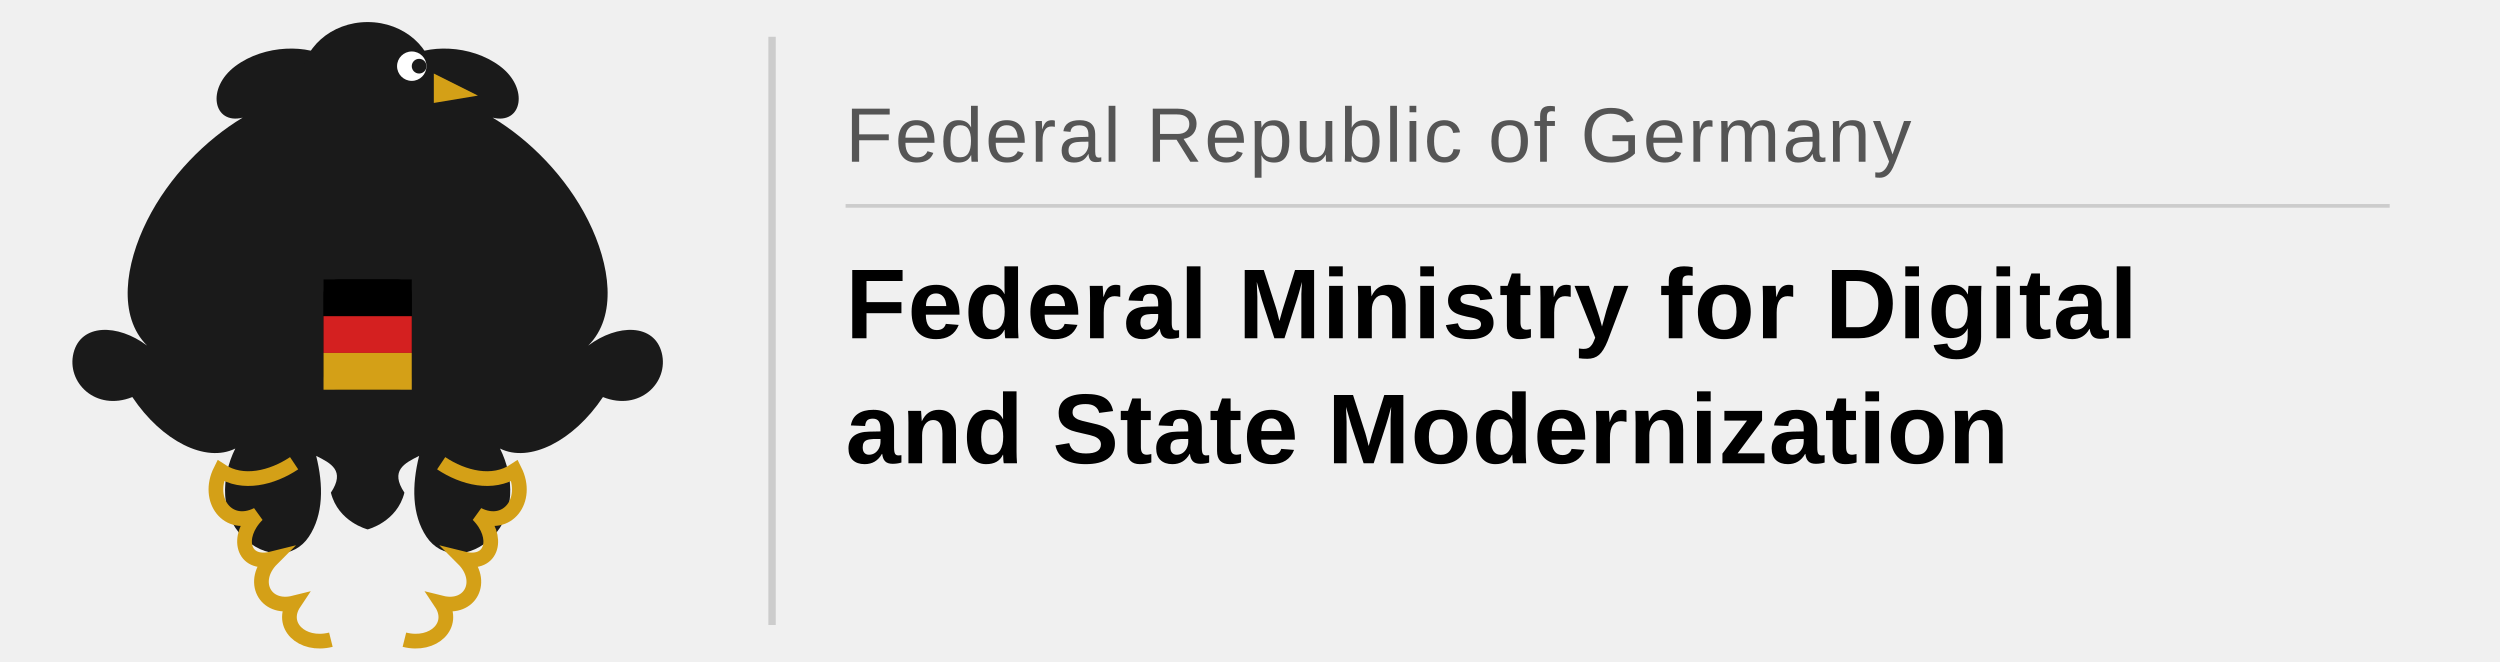
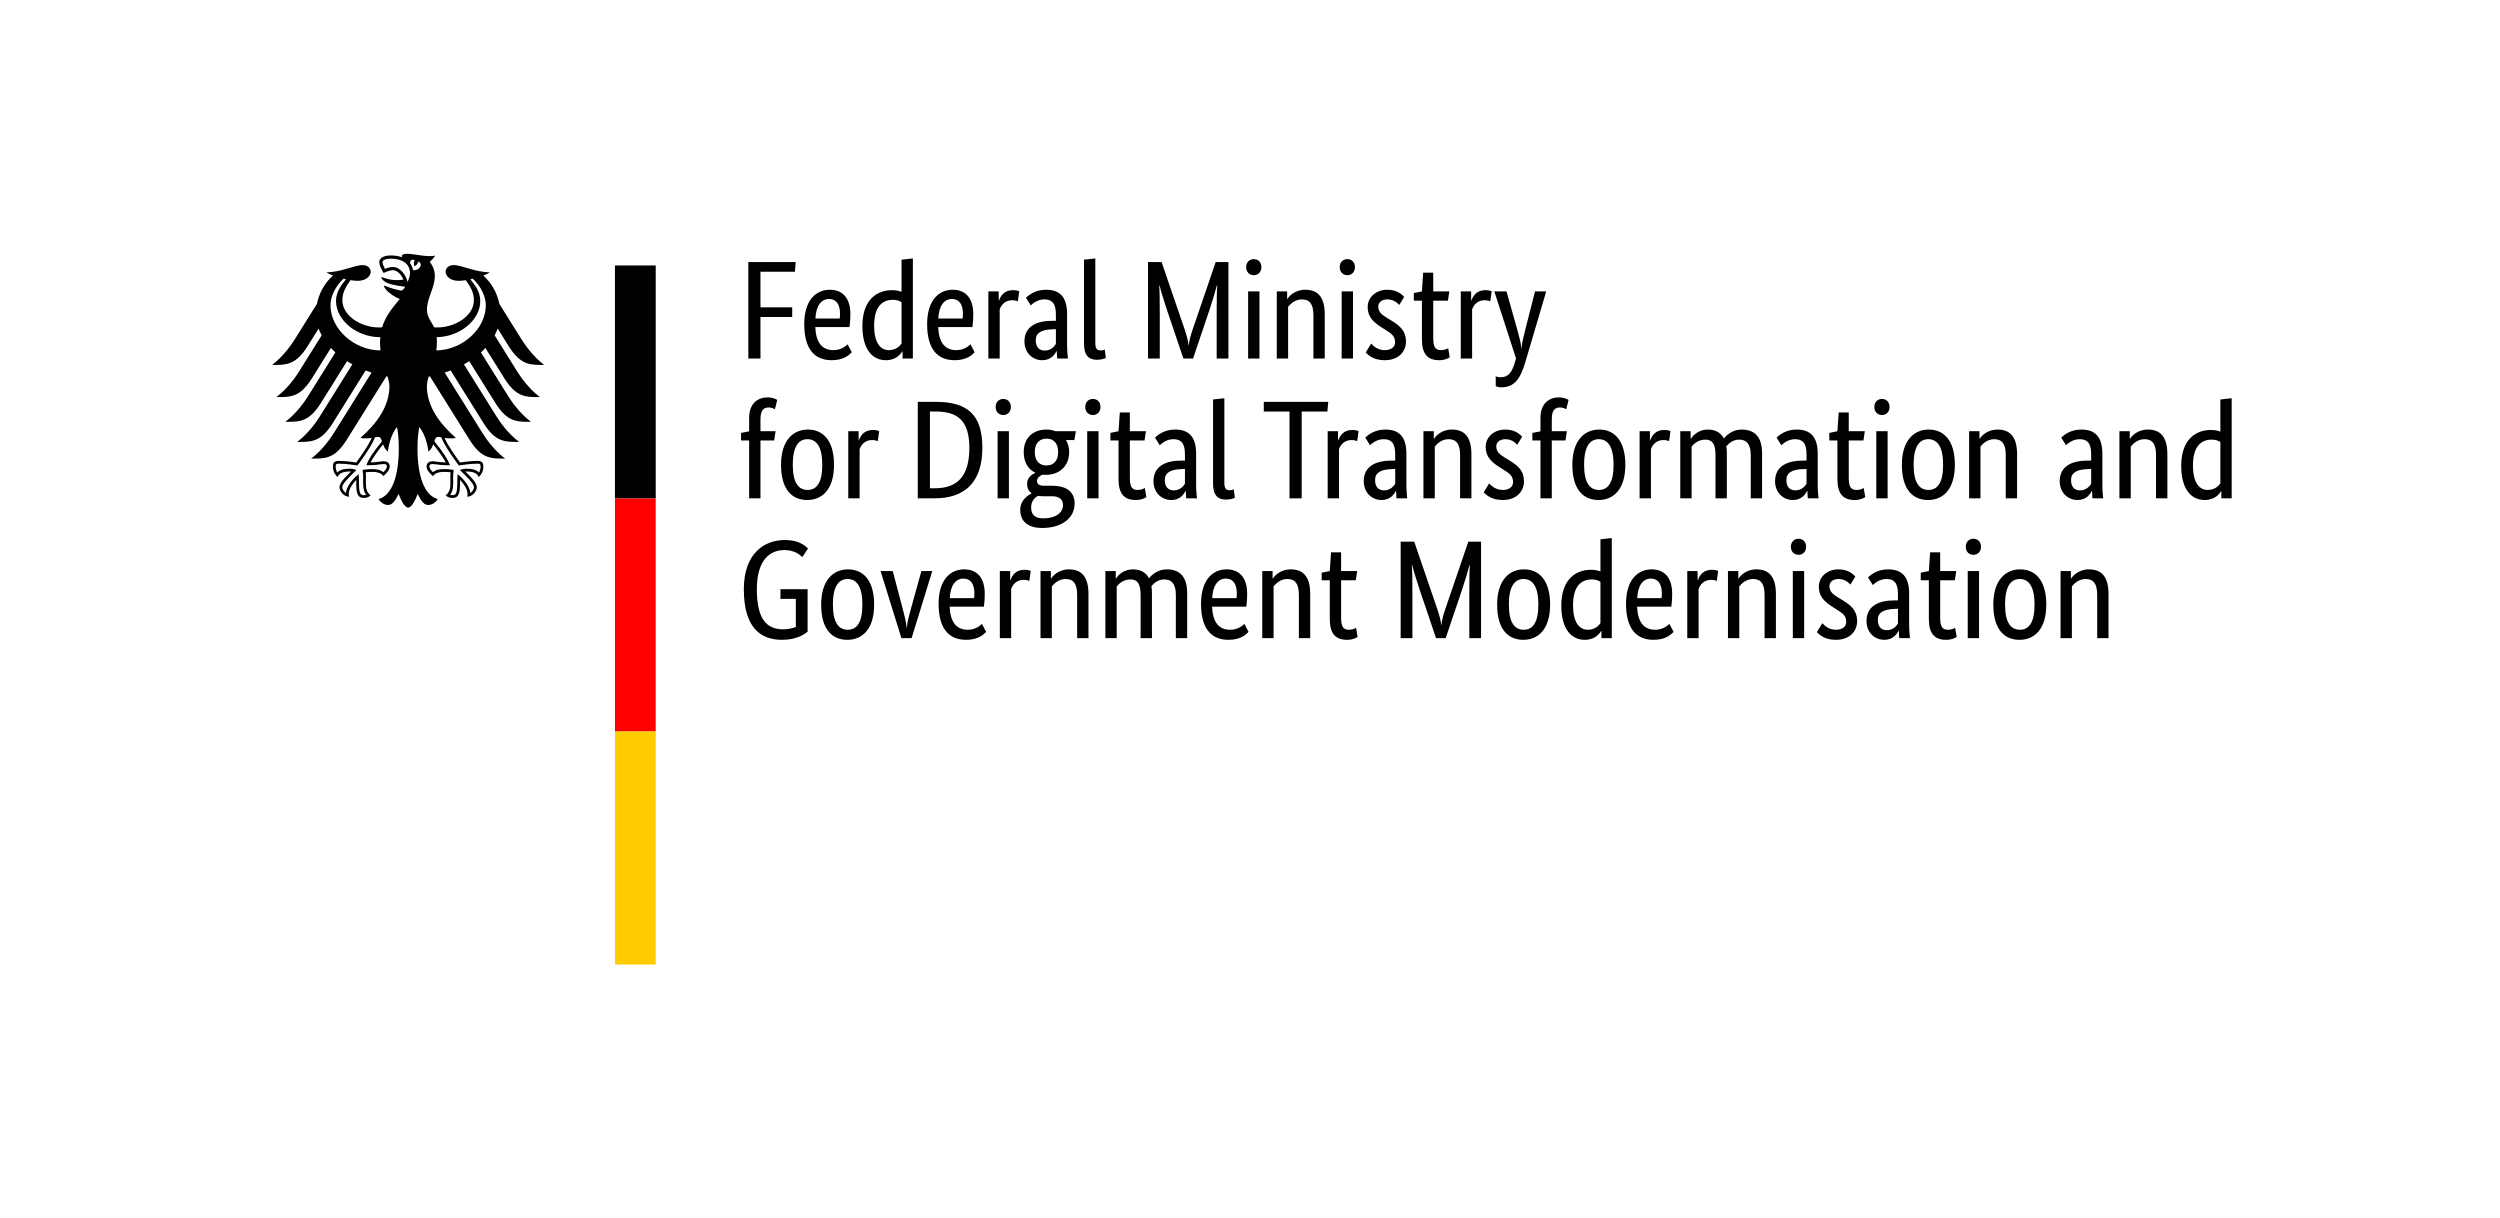
- <svg xmlns="http://www.w3.org/2000/svg" viewBox="0 0 340 90" width="340" height="90">
-   <g transform="translate(0,0)">
-     <path d="       M45,8       C42,6 36,6 32,9 C28,12 29,17 33,16       C28,19 23,24 20,30 C17,36 16,43 20,47       C16,44 11,44 10,48 C9,52 13,56 18,54       C22,60 28,63 32,61 C30,65 30,70 33,73       C36,76 40,76 42,73 C44,70 44,66 43,62       C45,63 47,64 45,67 C46,71 50,72 50,72       C50,72 54,71 55,67 C53,64 55,63 57,62       C56,66 56,70 58,73 C60,76 64,76 67,73       C70,70 70,65 68,61 C72,63 78,60 82,54       C87,56 91,52 90,48 C89,44 84,44 80,47       C84,43 83,36 80,30 C77,24 72,19 67,16       C71,17 72,12 68,9 C64,6 58,6 55,8       C52,6 48,6 45,8 Z     " fill="#1a1a1a" stroke="none" />
-     <ellipse cx="50" cy="11" rx="9" ry="8" fill="#1a1a1a" />
-     <path d="M59,10 L65,13 L59,14 Z" fill="#D4A017" />
-     <circle cx="56" cy="9" r="2" fill="white" />
-     <circle cx="57" cy="9" r="1" fill="#1a1a1a" />
-     <rect x="44" y="38" width="12" height="15" rx="2" fill="black" />
-     <rect x="44" y="38" width="12" height="5" fill="black" />
-     <rect x="44" y="43" width="12" height="5" fill="#D42020" />
-     <rect x="44" y="48" width="12" height="5" fill="#D4A017" />
-     <path d="M40,63 C37,65 33,66 30,64 C28,68 31,72 35,70 C32,73 33,77 37,76 C34,79 36,83 40,82 C38,85 41,88 45,87" stroke="#D4A017" stroke-width="2" fill="none" />
-     <path d="M60,63 C63,65 67,66 70,64 C72,68 69,72 65,70 C68,73 67,77 63,76 C66,79 64,83 60,82 C62,85 59,88 55,87" stroke="#D4A017" stroke-width="2" fill="none" />
-   </g>
-   <line x1="105" y1="5" x2="105" y2="85" stroke="#cccccc" stroke-width="1" />
-   <g transform="translate(115, 0)">
-     <text x="0" y="22" font-family="Arial, Helvetica, sans-serif" font-size="10.5" font-weight="normal" fill="#555555" letter-spacing="0.3">Federal Republic of Germany</text>
-     <line x1="0" y1="28" x2="210" y2="28" stroke="#cccccc" stroke-width="0.5" />
-     <text x="0" y="46" font-family="Arial, Helvetica, sans-serif" font-size="13.5" font-weight="bold" fill="#000000" letter-spacing="0.2">Federal Ministry for Digital</text>
-     <text x="0" y="63" font-family="Arial, Helvetica, sans-serif" font-size="13.5" font-weight="bold" fill="#000000" letter-spacing="0.1">and State Modernization</text>
+ <svg xmlns="http://www.w3.org/2000/svg" version="1.1" x="0" y="0" viewBox="0, 0, 214.579, 104.528" width="214.579pt" height="104.528pt">
+   <path d="M0,0h214.579v104.528h-214.579z" fill="white" />
+   <g transform="translate(23.354, 21.785)">
+     <g transform="translate(0, 0)">
+       <path d="M14.1,8.295c0.027,-0.224 0.043,-0.455 0.043,-0.691c0,-0.129 0.001,-0.279 -0.015,-0.449c1.993,-0.028 3.741,-1.464 3.741,-3.115c0,-0.84 -0.548,-1.474 -0.857,-1.853c0.069,-0.015 0.139,-0.031 0.21,-0.048c0.292,0.254 1.12,1.156 1.12,2.295c0,1.981 -1.98,3.82 -4.242,3.861m-2.008,-6.899c-0.037,-0.221 -0.121,-0.421 -0.249,-0.593c0.007,-0.202 0.09,-0.395 0.415,-0.236c-0.176,0.18 -0.04,0.499 -0.04,0.499c0,0 0.36,-0.167 0.285,-0.405c0.534,0.128 0.15,0.845 -0.411,0.735m-0.463,1.017c-0.071,-0.296 -0.223,-0.6 -0.416,-0.829c-0.176,-0.208 -0.467,-0.455 -0.859,-0.455c-0.179,0 -0.479,0.084 -0.67,0.165c-0.071,-0.13 -0.21,-0.443 -0.21,-0.584c0,-0.145 0.245,-0.292 0.714,-0.292c1.032,0 1.648,0.466 1.648,1.248c0,0.275 -0.109,0.525 -0.207,0.747m2.65,13.3c0.12,0 0.178,0.019 0.248,0.045c0.297,0.808 1.442,2.333 1.49,2.398l0.01,0.014l0.017,-0.004c0.281,-0.045 0.998,-0.153 1.598,-0.153l0.014,0c0.065,0 0.139,0 0.186,0.046c0.039,0.039 0.058,0.107 0.058,0.204c0,0.149 -0.063,0.404 -0.139,0.513c-0.21,-0.229 -0.551,-0.332 -1.097,-0.332c-0.164,0 -0.358,0.049 -0.463,0.077l-0.043,0.009l-0.049,0.013l0.315,0.315c0.486,0.486 0.906,0.905 0.906,1.184c0,0.168 -0.164,0.387 -0.314,0.484c-0.033,-0.511 -0.549,-1.195 -1.052,-1.578l-0.043,-0.032l-0.008,0.18c-0.007,0.122 -0.018,0.305 -0.018,0.501c0,0.973 -0.099,1.121 -0.436,1.121c-0.052,0 -0.131,-0.015 -0.18,-0.033c0.19,-0.235 0.265,-0.545 0.265,-1.089l-0.003,-0.251l-0.003,-0.202c0,-0.223 0.023,-0.388 0.041,-0.521l0.01,-0.075l-0.053,-0.007c-0.158,-0.022 -0.451,-0.062 -0.675,-0.062c-0.481,0 -0.807,0.044 -1.043,0.266c-0.156,-0.126 -0.316,-0.343 -0.316,-0.48c0,-0.203 0.126,-0.219 0.292,-0.219c0.084,0 0.162,0.012 0.27,0.025c0.207,0.031 0.518,0.077 1.159,0.077l0.04,0l-0.013,-0.039c-0.162,-0.465 -0.608,-1.141 -1.323,-2.01c0.064,-0.233 0.127,-0.385 0.352,-0.385m-6.174,2.395l-0.013,0.039l0.04,0c0.64,0 0.952,-0.046 1.159,-0.077c0.108,-0.013 0.186,-0.025 0.27,-0.025c0.165,0 0.292,0.016 0.292,0.219c0,0.137 -0.16,0.354 -0.315,0.48c-0.237,-0.222 -0.563,-0.266 -1.043,-0.266c-0.225,0 -0.519,0.04 -0.676,0.062l-0.025,0.003l-0.028,0.004l0.009,0.075c0.019,0.133 0.042,0.298 0.042,0.521l-0.003,0.202l-0.003,0.251c0,0.544 0.075,0.854 0.266,1.089c-0.05,0.018 -0.129,0.033 -0.181,0.033c-0.338,0 -0.436,-0.148 -0.436,-1.121c0,-0.196 -0.01,-0.379 -0.017,-0.501l-0.01,-0.181l-0.042,0.033c-0.502,0.383 -1.02,1.067 -1.051,1.578c-0.151,-0.097 -0.315,-0.316 -0.315,-0.484c0,-0.279 0.42,-0.698 0.906,-1.184l0.279,-0.279l0.036,-0.036l-0.092,-0.022c-0.105,-0.028 -0.299,-0.077 -0.464,-0.077c-0.545,0 -0.885,0.103 -1.096,0.332c-0.076,-0.109 -0.139,-0.364 -0.139,-0.513c0,-0.097 0.019,-0.165 0.058,-0.204c0.047,-0.046 0.121,-0.046 0.186,-0.046l0.014,0c0.6,0 1.318,0.108 1.598,0.153l0.017,0.004l0.01,-0.014c0.049,-0.065 1.193,-1.59 1.491,-2.398c0.068,-0.026 0.127,-0.045 0.247,-0.045c0.225,0 0.288,0.152 0.353,0.385c-0.716,0.869 -1.162,1.545 -1.324,2.01m-3.092,-13.674c0,-1.139 0.829,-2.041 1.121,-2.295c0.07,0.017 0.14,0.033 0.21,0.048c-0.31,0.379 -0.858,1.013 -0.858,1.853c0,1.668 1.782,3.116 3.8,3.116c-0.013,0.143 -0.02,0.293 -0.02,0.448c0,0.246 0.014,0.475 0.038,0.691c-2.282,-0.014 -4.291,-1.866 -4.291,-3.861m15.306,3.513c1.024,1.619 1.825,1.592 3.035,1.592c-1.001,-0.767 -1.663,-1.75 -1.979,-2.252l-1.87,-2.992c-0.182,-0.924 -0.66,-1.788 -1.376,-2.431c0.241,-0.091 0.441,-0.187 0.561,-0.278c-1.221,0 -2.431,-0.62 -3.097,-0.62c-0.428,0 -0.703,0.256 -0.703,0.594c0.027,0.377 0.415,0.76 1.132,0.76c0.162,0 0.37,-0.021 0.598,-0.059c0.388,0.541 0.701,1.03 0.701,1.728c0,1.31 -1.566,2.331 -3.147,2.331c-0.09,0 -0.175,-0.004 -0.264,-0.01c-0.143,-0.325 -0.62,-0.87 -0.62,-1.49c0,-1.041 0.679,-1.891 0.679,-2.922c0,-0.641 -0.312,-1.038 -0.432,-1.203c0.194,-0.18 0.406,-0.401 0.456,-0.553c-0.113,0.049 -0.247,0.055 -0.442,0.055c-0.758,0 -1.376,-0.197 -1.978,-0.197c-0.344,0 -0.436,0.106 -0.436,0.207c0,0.037 0.005,0.075 0.015,0.093c-0.128,-0.05 -0.248,-0.083 -0.391,-0.109c-0.178,-0.034 -0.369,-0.051 -0.573,-0.051c-0.732,0 -0.992,0.307 -0.992,0.57c0,0.222 0.175,0.628 0.374,0.938c0.285,-0.144 0.628,-0.241 0.784,-0.241c0.389,0 0.734,0.37 0.917,0.808c-0.261,0.032 -0.311,0.043 -0.575,0.043c-0.713,0 -1.198,-0.255 -1.298,-0.255c-0.009,0 -0.028,0.005 -0.028,0.021c0,0.1 0.202,0.364 0.6,0.509c0.525,0.192 1.311,0.272 1.442,0.294c0,0.023 -0.133,0.271 -0.282,0.319c-0.031,0.01 -0.056,0.011 -0.093,0.003c-0.548,-0.108 -0.701,-0.154 -1.396,-0.418c-0.021,-0.008 -0.034,0.005 -0.034,0.027c0,0.275 0.712,0.882 1.35,1.115c-0.533,0.68 -1.198,1.376 -1.512,2.437c-0.089,0.006 -0.175,0.01 -0.264,0.01c-1.581,0 -3.147,-1.021 -3.147,-2.331c0,-0.698 0.313,-1.187 0.701,-1.728c0.228,0.038 0.435,0.059 0.598,0.059c0.717,0 1.105,-0.383 1.133,-0.76c0,-0.338 -0.275,-0.594 -0.704,-0.594c-0.666,0 -1.875,0.62 -3.098,0.62c0.121,0.091 0.321,0.187 0.561,0.278c-0.715,0.643 -1.193,1.507 -1.375,2.431l-1.87,2.992c-0.315,0.502 -0.979,1.485 -1.98,2.252c1.21,0 2.012,0.027 3.036,-1.592l0.959,-1.534c0.071,0.199 0.158,0.393 0.261,0.583l-1.907,3.051c-0.317,0.506 -0.975,1.48 -1.98,2.252c1.21,0 2.012,0.028 3.036,-1.59l1.641,-2.628c0.123,0.131 0.252,0.259 0.388,0.381l-2.316,3.708c-0.318,0.507 -0.972,1.479 -1.979,2.25c1.21,0 2.012,0.029 3.035,-1.59l2.258,-3.615c0.149,0.094 0.301,0.185 0.459,0.271l-2.757,4.411c-0.318,0.507 -0.972,1.476 -1.979,2.25c1.21,0 2.012,0.028 3.036,-1.59l2.838,-4.543c0.168,0.064 0.338,0.126 0.511,0.181l-3.207,5.133c-0.313,0.5 -0.982,1.487 -1.978,2.25c1.209,0 2.012,0.028 3.035,-1.59l3.418,-5.47c0.035,0.006 0.069,0.011 0.103,0.018c0.093,0.296 0.158,0.572 0.158,0.847c0,1.719 -1.128,3.237 -2.482,4.409c0.087,0.038 0.238,0.051 0.377,0.051c0.28,0 0.46,-0.015 0.587,-0.037c-0.314,0.713 -0.988,1.634 -1.328,2.11c-0.443,-0.08 -1.088,-0.142 -1.51,-0.142c-0.442,0 -0.492,0.258 -0.492,0.489c0,0.401 0.188,0.72 0.406,0.898c0.082,-0.205 0.247,-0.479 1.063,-0.479c0.016,0 0.044,0.002 0.082,0.005c-0.238,0.265 -0.985,0.869 -0.985,1.355c0,0.322 0.353,0.805 0.818,0.805c-0.027,-0.104 -0.024,-0.199 -0.024,-0.271c0,-0.394 0.349,-0.855 0.644,-1.177c-0.009,0.096 -0.004,0.086 -0.004,0.198c0,0.931 0.084,1.359 0.675,1.359c0.29,0 0.49,-0.159 0.559,-0.207c-0.384,-0.353 -0.404,-0.631 -0.404,-1.153c0.001,-0.136 0.002,-0.269 0.004,-0.452c0.001,-0.12 -0.001,-0.278 -0.02,-0.392c0.211,-0.029 0.297,-0.029 0.46,-0.029c0,0 0.839,-0.067 1.042,0.37c0.228,-0.209 0.559,-0.504 0.559,-0.829c0,-0.215 -0.102,-0.458 -0.535,-0.458c-0.164,0 -0.679,0.1 -1.11,0.1c0.116,-0.257 0.631,-1.011 1.078,-1.558c0.068,0.212 0.173,0.441 0.407,0.629c0.033,-0.352 0.239,-1.465 0.789,-2.116c0.064,0.44 0.15,0.891 0.15,1.842c0,2.314 -0.556,4.023 -1.737,4.349c0.154,0.267 0.479,0.508 0.816,0.508c0.432,0 0.667,-0.489 0.907,-0.95c0.125,0.34 0.47,1.174 0.816,1.174c0.346,0 0.692,-0.834 0.817,-1.174c0.239,0.461 0.475,0.95 0.907,0.95c0.337,0 0.662,-0.241 0.816,-0.508c-1.181,-0.326 -1.738,-2.035 -1.738,-4.349c0,-0.951 0.086,-1.402 0.15,-1.842c0.551,0.651 0.758,1.764 0.789,2.116c0.235,-0.188 0.341,-0.417 0.408,-0.629c0.446,0.547 0.962,1.301 1.078,1.558c-0.431,0 -0.947,-0.1 -1.11,-0.1c-0.432,0 -0.534,0.243 -0.534,0.458c0,0.325 0.331,0.62 0.559,0.829c0.201,-0.437 1.042,-0.37 1.042,-0.37c0.162,0 0.248,0 0.46,0.029c-0.02,0.114 -0.021,0.272 -0.02,0.392c0.002,0.183 0.002,0.316 0.003,0.452c0,0.522 -0.02,0.8 -0.404,1.153c0.069,0.048 0.269,0.207 0.559,0.207c0.591,0 0.676,-0.428 0.676,-1.359c0,-0.112 0.003,-0.102 -0.005,-0.198c0.295,0.322 0.644,0.783 0.644,1.177c0,0.072 0.004,0.167 -0.025,0.271c0.466,0 0.82,-0.483 0.82,-0.805c0,-0.486 -0.747,-1.09 -0.987,-1.355c0.039,-0.003 0.067,-0.005 0.082,-0.005c0.817,0 0.982,0.274 1.064,0.479c0.218,-0.178 0.406,-0.497 0.406,-0.898c0,-0.231 -0.05,-0.489 -0.492,-0.489c-0.422,0 -1.066,0.062 -1.51,0.142c-0.341,-0.476 -1.013,-1.397 -1.328,-2.11c0.127,0.022 0.308,0.037 0.587,0.037c0.14,0 0.29,-0.013 0.377,-0.051c-1.354,-1.172 -2.482,-2.69 -2.482,-4.409c0,-0.275 0.065,-0.551 0.158,-0.847c0.033,-0.007 0.069,-0.012 0.103,-0.018l3.418,5.47c1.023,1.618 1.826,1.59 3.035,1.59c-0.996,-0.763 -1.665,-1.75 -1.978,-2.25l-3.208,-5.133c0.174,-0.055 0.345,-0.117 0.513,-0.181l2.837,4.543c1.024,1.618 1.826,1.59 3.036,1.59c-1.007,-0.774 -1.661,-1.743 -1.979,-2.25l-2.756,-4.411c0.156,-0.086 0.309,-0.177 0.457,-0.271l2.259,3.615c1.024,1.619 1.825,1.59 3.035,1.59c-1.007,-0.771 -1.66,-1.743 -1.979,-2.25l-2.316,-3.708c0.136,-0.122 0.266,-0.25 0.387,-0.381l1.643,2.628c1.023,1.618 1.825,1.59 3.035,1.59c-1.006,-0.772 -1.662,-1.746 -1.98,-2.252l-1.906,-3.051c0.102,-0.19 0.189,-0.384 0.261,-0.583l0.958,1.534Z" />
+     </g>
+     <g transform="translate(29.427, 1)">
+       <path d="M0,0h3.5v20h-3.5z" />
+       <path d="M0,20h3.5v20h-3.5z" style="fill:#FF0000;" />
+       <path d="M0,40h3.5v20h-3.5z" style="fill:#FFCC00;" />
+     </g>
+     <g transform="translate(39.927, 8.988)">
+       <path d="M 1.992,0 V -3.564 H 4.716 V -4.392 H 1.992 v -3.06 H 4.944 L 5.016,-8.28 H 0.948 V 0 Z m 5.892,-5.112 c 0.612,0 0.936,0.468 0.936,1.26 0,0.18 -0.012,0.336 -0.024,0.42 h -2.088 c 0.048,-1.08 0.492,-1.68 1.176,-1.68 z m 1.944,4.572 -0.36,-0.684 c -0.132,0.132 -0.528,0.504 -1.212,0.504 -0.972,0 -1.5,-0.636 -1.56,-1.98 h 2.94 c 0.036,-0.276 0.072,-0.624 0.072,-1.116 0,-1.38 -0.672,-2.088 -1.764,-2.088 -1.2,0 -2.196,0.912 -2.196,2.952 0,2.172 0.912,3.096 2.364,3.096 1.092,0 1.56,-0.516 1.716,-0.684 z m 3.192,-0.18 c -0.672,0 -1.272,-0.528 -1.272,-2.112 0,-1.632 0.708,-2.208 1.608,-2.208 0.348,0 0.576,0.096 0.744,0.204 v 3.552 c -0.132,0.192 -0.468,0.564 -1.08,0.564 z m 1.14,0.108 h 0.024 V 0 h 0.888 v -8.592 l -0.972,0.108 v 2.76 c -0.18,-0.072 -0.444,-0.144 -0.816,-0.144 -1.224,0 -2.544,0.744 -2.544,3.072 0,2.1 0.924,2.94 2.016,2.94 0.912,0 1.296,-0.576 1.404,-0.756 z m 4.272,-4.5 c 0.612,0 0.936,0.468 0.936,1.26 0,0.18 -0.012,0.336 -0.024,0.42 h -2.088 c 0.048,-1.08 0.492,-1.68 1.176,-1.68 z m 1.944,4.572 -0.36,-0.684 c -0.132,0.132 -0.528,0.504 -1.212,0.504 -0.972,0 -1.5,-0.636 -1.56,-1.98 h 2.94 c 0.036,-0.276 0.072,-0.624 0.072,-1.116 0,-1.38 -0.672,-2.088 -1.764,-2.088 -1.2,0 -2.196,0.912 -2.196,2.952 0,2.172 0.912,3.096 2.364,3.096 1.092,0 1.56,-0.516 1.716,-0.684 z m 3.828,-5.232 c -0.096,-0.036 -0.252,-0.096 -0.528,-0.096 -0.732,0 -1.044,0.432 -1.212,0.888 h -0.024 v -0.78 h -0.888 V 0 h 0.972 v -4.224 c 0.144,-0.384 0.468,-0.78 1.08,-0.78 0.264,0 0.432,0.072 0.48,0.096 z m 3.144,2.532 h -0.3 c -1.308,0 -2.4,0.444 -2.4,1.776 0,0.936 0.66,1.608 1.536,1.608 0.732,0 1.08,-0.492 1.212,-0.78 h 0.024 c 0.012,0.288 0.024,0.468 0.036,0.636 h 0.924 c -0.024,-0.156 -0.072,-0.708 -0.072,-1.2 v -2.628 c 0,-1.452 -0.624,-2.076 -1.8,-2.076 -0.924,0 -1.476,0.444 -1.728,0.696 l 0.408,0.648 c 0.216,-0.192 0.6,-0.516 1.176,-0.516 0.624,0 0.984,0.312 0.984,1.284 z m 0,0.72 v 1.272 c -0.12,0.18 -0.396,0.564 -0.96,0.564 -0.48,0 -0.768,-0.3 -0.768,-0.888 0,-0.636 0.492,-0.9 1.416,-0.936 z m 3.384,-6.072 -0.972,0.108 v 7.224 c 0,1.02 0.444,1.368 1.092,1.368 0.432,0 0.684,-0.108 0.78,-0.156 l -0.084,-0.72 c -0.06,0.024 -0.18,0.072 -0.36,0.072 -0.336,0 -0.456,-0.168 -0.456,-0.648 z m 10.332,0.312 -1.956,5.724 c -0.18,0.528 -0.336,1.056 -0.348,1.416 h -0.024 c -0.024,-0.36 -0.18,-0.9 -0.36,-1.428 l -1.956,-5.712 h -1.164 V 0 h 1.008 v -3.936 c 0,-0.996 -0.012,-1.956 -0.048,-2.328 h 0.036 c 0.072,0.36 0.36,1.284 0.672,2.22 l 1.368,4.044 h 0.828 l 1.368,-4.044 c 0.312,-0.936 0.588,-1.86 0.672,-2.22 h 0.036 c -0.036,0.348 -0.048,1.332 -0.048,2.328 V 0 h 1.008 v -8.28 z m 3.276,1.128 c 0.384,0 0.648,-0.288 0.648,-0.696 0,-0.396 -0.264,-0.684 -0.648,-0.684 -0.396,0 -0.66,0.288 -0.66,0.684 0,0.408 0.264,0.696 0.66,0.696 z m 0.48,1.392 h -0.972 V 0 h 0.972 z m 3.636,0.684 c 0.672,0 0.996,0.396 0.996,1.368 V 0 h 0.972 v -3.78 c 0,-1.56 -0.648,-2.124 -1.68,-2.124 -0.9,0 -1.416,0.588 -1.524,0.792 h -0.024 V -5.76 h -0.888 V 0 h 0.972 v -4.44 c 0.192,-0.24 0.588,-0.636 1.176,-0.636 z m 3.912,-2.076 c 0.384,0 0.648,-0.288 0.648,-0.696 0,-0.396 -0.264,-0.684 -0.648,-0.684 -0.396,0 -0.66,0.288 -0.66,0.684 0,0.408 0.264,0.696 0.66,0.696 z m 0.48,1.392 h -0.972 V 0 h 0.972 z m 4.392,0.468 c -0.192,-0.192 -0.576,-0.612 -1.464,-0.612 -0.936,0 -1.668,0.636 -1.668,1.488 0,0.792 0.432,1.26 1.152,1.716 l 0.36,0.228 c 0.552,0.348 0.84,0.54 0.84,1.092 0,0.372 -0.312,0.66 -0.888,0.66 -0.624,0 -0.984,-0.372 -1.164,-0.564 l -0.468,0.768 c 0.228,0.24 0.696,0.66 1.62,0.66 1.176,0 1.836,-0.708 1.836,-1.62 0,-0.852 -0.48,-1.32 -1.26,-1.788 l -0.36,-0.216 c -0.516,-0.312 -0.756,-0.552 -0.756,-0.984 0,-0.336 0.276,-0.612 0.792,-0.612 0.54,0 0.876,0.336 1.008,0.48 z m 3.912,5.184 -0.132,-0.78 c -0.096,0.06 -0.312,0.168 -0.6,0.168 -0.492,0 -0.684,-0.24 -0.684,-1.056 v -3.192 h 1.26 l 0.12,-0.792 h -1.38 v -1.608 h -0.864 l -0.108,1.608 -0.696,0.144 v 0.648 h 0.696 v 3.324 c 0,1.272 0.504,1.788 1.488,1.788 0.516,0 0.816,-0.192 0.9,-0.252 z m 3.6,-5.664 c -0.096,-0.036 -0.252,-0.096 -0.528,-0.096 -0.732,0 -1.044,0.432 -1.212,0.888 h -0.024 v -0.78 h -0.888 V 0 h 0.972 v -4.224 c 0.144,-0.384 0.468,-0.78 1.08,-0.78 0.264,0 0.432,0.072 0.48,0.096 z m 3.72,0.012 -0.816,3.204 c -0.168,0.648 -0.312,1.224 -0.336,1.668 h -0.024 c -0.024,-0.444 -0.192,-1.032 -0.372,-1.68 l -0.9,-3.192 h -1.044 l 1.86,5.748 -0.084,0.3 c -0.252,0.888 -0.564,1.32 -1.248,1.32 -0.204,0 -0.336,-0.048 -0.408,-0.084 v 0.84 c 0.06,0.036 0.228,0.108 0.468,0.108 1.14,0 1.644,-0.732 2.064,-2.136 l 1.8,-6.096 z" style="font-size:12px;font-family:'BundesSans Cond';letter-spacing:0" transform="translate(0, 0)" />
+       <path d="M 3.168,-4.968 3.288,-5.76 H 1.992 v -1.032 c 0,-0.756 0.252,-1.008 0.708,-1.008 0.252,0 0.432,0.096 0.528,0.156 L 3.432,-8.448 C 3.336,-8.508 3.024,-8.664 2.616,-8.664 1.764,-8.664 1.02,-8.16 1.02,-6.9 v 1.152 l -0.696,0.132 v 0.648 H 1.02 V 0 h 0.972 v -4.968 z m 0.588,2.088 c 0,2.16 0.972,3.024 2.244,3.024 1.26,0 2.304,-0.876 2.304,-3.024 0,-2.124 -0.972,-3.024 -2.244,-3.024 -1.236,0 -2.304,0.9 -2.304,3.024 z m 3.54,0 c 0,1.524 -0.468,2.16 -1.26,2.16 -0.792,0 -1.272,-0.636 -1.272,-2.16 0,-1.524 0.468,-2.196 1.26,-2.196 0.792,0 1.272,0.672 1.272,2.196 z m 4.884,-2.892 c -0.096,-0.036 -0.252,-0.096 -0.528,-0.096 -0.732,0 -1.044,0.432 -1.212,0.888 h -0.024 V -5.76 H 9.528 V 0 h 0.972 v -4.224 c 0.144,-0.384 0.468,-0.78 1.08,-0.78 0.264,0 0.432,0.072 0.48,0.096 z M 16.932,0 c 2.532,0 4.104,-1.308 4.104,-4.344 0,-2.844 -1.284,-3.936 -3.984,-3.936 h -1.56 V 0 Z m 0.12,-7.452 c 1.836,0 2.868,0.768 2.868,3.108 0,2.532 -1.08,3.48 -2.988,3.48 h -0.396 v -6.588 z m 5.784,0.3 c 0.384,0 0.648,-0.288 0.648,-0.696 0,-0.396 -0.264,-0.684 -0.648,-0.684 -0.396,0 -0.66,0.288 -0.66,0.684 0,0.408 0.264,0.696 0.66,0.696 z m 0.48,1.392 h -0.972 V 0 h 0.972 z m 4.224,1.788 c 0,0.828 -0.456,1.152 -1.008,1.152 -0.528,0 -0.996,-0.324 -0.996,-1.152 0,-0.828 0.468,-1.152 1.02,-1.152 0.528,0 0.984,0.324 0.984,1.152 z m 1.416,4.416 c 0,-1.092 -0.816,-1.524 -1.908,-1.524 h -0.732 c -0.42,0 -0.588,-0.168 -0.588,-0.408 0,-0.3 0.276,-0.456 0.468,-0.54 0.096,0.012 0.192,0.012 0.3,0.012 1.128,0 1.992,-0.732 1.992,-1.956 0,-0.384 -0.096,-0.744 -0.276,-1.032 h 0.72 l 0.132,-0.756 h -1.752 c -0.24,-0.096 -0.492,-0.144 -0.768,-0.144 -1.08,0 -1.956,0.636 -1.956,1.932 0,0.912 0.396,1.488 0.984,1.764 v 0.024 c -0.144,0.072 -0.696,0.312 -0.696,0.936 0,0.36 0.132,0.624 0.372,0.804 v 0.024 c -0.264,0.144 -0.96,0.552 -0.96,1.404 0,0.996 0.66,1.56 1.884,1.56 1.704,0 2.784,-0.864 2.784,-2.1 z m -2.712,1.272 c -0.684,0 -1.02,-0.312 -1.02,-0.924 0,-0.576 0.312,-0.852 0.588,-1.008 0.132,0.024 0.288,0.036 0.444,0.036 h 0.732 c 0.588,0 0.972,0.216 0.972,0.768 0,0.588 -0.54,1.128 -1.716,1.128 z m 4.284,-8.868 c 0.384,0 0.648,-0.288 0.648,-0.696 0,-0.396 -0.264,-0.684 -0.648,-0.684 -0.396,0 -0.66,0.288 -0.66,0.684 0,0.408 0.264,0.696 0.66,0.696 z m 0.48,1.392 h -0.972 V 0 h 0.972 z m 4.104,5.652 -0.132,-0.78 c -0.096,0.06 -0.312,0.168 -0.6,0.168 -0.492,0 -0.684,-0.24 -0.684,-1.056 v -3.192 h 1.26 l 0.12,-0.792 h -1.38 v -1.608 h -0.864 l -0.108,1.608 -0.696,0.144 v 0.648 h 0.696 v 3.324 c 0,1.272 0.504,1.788 1.488,1.788 0.516,0 0.816,-0.192 0.9,-0.252 z m 3.312,-3.132 h -0.3 c -1.308,0 -2.4,0.444 -2.4,1.776 0,0.936 0.66,1.608 1.536,1.608 0.732,0 1.08,-0.492 1.212,-0.78 h 0.024 c 0.012,0.288 0.024,0.468 0.036,0.636 h 0.924 c -0.024,-0.156 -0.072,-0.708 -0.072,-1.2 v -2.628 c 0,-1.452 -0.624,-2.076 -1.8,-2.076 -0.924,0 -1.476,0.444 -1.728,0.696 l 0.408,0.648 c 0.216,-0.192 0.6,-0.516 1.176,-0.516 0.624,0 0.984,0.312 0.984,1.284 z m 0,0.72 v 1.272 c -0.12,0.18 -0.396,0.564 -0.96,0.564 -0.48,0 -0.768,-0.3 -0.768,-0.888 0,-0.636 0.492,-0.9 1.416,-0.936 z m 3.384,-6.072 -0.972,0.108 v 7.224 c 0,1.02 0.444,1.368 1.092,1.368 0.432,0 0.684,-0.108 0.78,-0.156 l -0.084,-0.72 c -0.06,0.024 -0.18,0.072 -0.36,0.072 -0.336,0 -0.456,-0.168 -0.456,-0.648 z m 8.916,0.312 h -5.532 v 0.828 h 2.208 V 0 h 1.044 v -7.452 h 2.208 z m 2.604,2.508 c -0.096,-0.036 -0.252,-0.096 -0.528,-0.096 -0.732,0 -1.044,0.432 -1.212,0.888 h -0.024 v -0.78 h -0.888 V 0 h 0.972 v -4.224 c 0.144,-0.384 0.468,-0.78 1.08,-0.78 0.264,0 0.432,0.072 0.48,0.096 z m 3.144,2.532 h -0.3 c -1.308,0 -2.4,0.444 -2.4,1.776 0,0.936 0.66,1.608 1.536,1.608 0.732,0 1.08,-0.492 1.212,-0.78 h 0.024 c 0.012,0.288 0.024,0.468 0.036,0.636 h 0.924 c -0.024,-0.156 -0.072,-0.708 -0.072,-1.2 v -2.628 c 0,-1.452 -0.624,-2.076 -1.8,-2.076 -0.924,0 -1.476,0.444 -1.728,0.696 l 0.408,0.648 c 0.216,-0.192 0.6,-0.516 1.176,-0.516 0.624,0 0.984,0.312 0.984,1.284 z m 0,0.72 v 1.272 c -0.12,0.18 -0.396,0.564 -0.96,0.564 -0.48,0 -0.768,-0.3 -0.768,-0.888 0,-0.636 0.492,-0.9 1.416,-0.936 z m 4.572,-2.556 c 0.672,0 0.996,0.396 0.996,1.368 V 0 h 0.972 v -3.78 c 0,-1.56 -0.648,-2.124 -1.68,-2.124 -0.9,0 -1.416,0.588 -1.524,0.792 h -0.024 V -5.76 h -0.888 V 0 h 0.972 v -4.44 c 0.192,-0.24 0.588,-0.636 1.176,-0.636 z m 6.324,-0.216 c -0.192,-0.192 -0.576,-0.612 -1.464,-0.612 -0.936,0 -1.668,0.636 -1.668,1.488 0,0.792 0.432,1.26 1.152,1.716 l 0.36,0.228 c 0.552,0.348 0.84,0.54 0.84,1.092 0,0.372 -0.312,0.66 -0.888,0.66 -0.624,0 -0.984,-0.372 -1.164,-0.564 l -0.468,0.768 c 0.228,0.24 0.696,0.66 1.62,0.66 1.176,0 1.836,-0.708 1.836,-1.62 0,-0.852 -0.48,-1.32 -1.26,-1.788 l -0.36,-0.216 c -0.516,-0.312 -0.756,-0.552 -0.756,-0.984 0,-0.336 0.276,-0.612 0.792,-0.612 0.54,0 0.876,0.336 1.008,0.48 z m 3.72,0.324 0.12,-0.792 h -1.296 v -1.032 c 0,-0.756 0.252,-1.008 0.708,-1.008 0.252,0 0.432,0.096 0.528,0.156 l 0.204,-0.804 c -0.096,-0.06 -0.408,-0.216 -0.816,-0.216 -0.852,0 -1.596,0.504 -1.596,1.764 v 1.152 l -0.696,0.132 v 0.648 h 0.696 V 0 h 0.972 v -4.968 z m 0.588,2.088 c 0,2.16 0.972,3.024 2.244,3.024 1.26,0 2.304,-0.876 2.304,-3.024 0,-2.124 -0.972,-3.024 -2.244,-3.024 -1.236,0 -2.304,0.9 -2.304,3.024 z m 3.54,0 c 0,1.524 -0.468,2.16 -1.26,2.16 -0.792,0 -1.272,-0.636 -1.272,-2.16 0,-1.524 0.468,-2.196 1.26,-2.196 0.792,0 1.272,0.672 1.272,2.196 z m 4.884,-2.892 c -0.096,-0.036 -0.252,-0.096 -0.528,-0.096 -0.732,0 -1.044,0.432 -1.212,0.888 h -0.024 v -0.78 h -0.888 V 0 h 0.972 v -4.224 c 0.144,-0.384 0.468,-0.78 1.08,-0.78 0.264,0 0.432,0.072 0.48,0.096 z m 3,0.732 c 0.6,0 0.864,0.396 0.864,1.332 V 0 h 0.972 v -3.864 c 0,-0.216 -0.012,-0.42 -0.048,-0.6 0.216,-0.252 0.576,-0.576 1.104,-0.576 0.648,0 0.996,0.396 0.996,1.332 V 0 h 0.972 v -3.864 c 0,-1.368 -0.6,-2.04 -1.752,-2.04 -0.744,0 -1.272,0.444 -1.524,0.768 -0.264,-0.516 -0.744,-0.768 -1.392,-0.768 -0.792,0 -1.284,0.528 -1.44,0.792 h -0.024 V -5.76 h -0.888 V 0 h 0.972 v -4.44 c 0.168,-0.204 0.54,-0.6 1.188,-0.6 z m 8.676,1.8 h -0.3 c -1.308,0 -2.4,0.444 -2.4,1.776 0,0.936 0.66,1.608 1.536,1.608 0.732,0 1.08,-0.492 1.212,-0.78 h 0.024 c 0.012,0.288 0.024,0.468 0.036,0.636 h 0.924 c -0.024,-0.156 -0.072,-0.708 -0.072,-1.2 v -2.628 c 0,-1.452 -0.624,-2.076 -1.8,-2.076 -0.924,0 -1.476,0.444 -1.728,0.696 l 0.408,0.648 c 0.216,-0.192 0.6,-0.516 1.176,-0.516 0.624,0 0.984,0.312 0.984,1.284 z m 0,0.72 v 1.272 c -0.12,0.18 -0.396,0.564 -0.96,0.564 -0.48,0 -0.768,-0.3 -0.768,-0.888 0,-0.636 0.492,-0.9 1.416,-0.936 z m 5.04,2.412 -0.132,-0.78 c -0.096,0.06 -0.312,0.168 -0.6,0.168 -0.492,0 -0.684,-0.24 -0.684,-1.056 v -3.192 h 1.26 l 0.12,-0.792 h -1.38 v -1.608 h -0.864 l -0.108,1.608 -0.696,0.144 v 0.648 h 0.696 v 3.324 c 0,1.272 0.504,1.788 1.488,1.788 0.516,0 0.816,-0.192 0.9,-0.252 z m 1.44,-7.044 c 0.384,0 0.648,-0.288 0.648,-0.696 0,-0.396 -0.264,-0.684 -0.648,-0.684 -0.396,0 -0.66,0.288 -0.66,0.684 0,0.408 0.264,0.696 0.66,0.696 z m 0.48,1.392 h -0.972 V 0 h 0.972 z m 1.224,2.88 c 0,2.16 0.972,3.024 2.244,3.024 1.26,0 2.304,-0.876 2.304,-3.024 0,-2.124 -0.972,-3.024 -2.244,-3.024 -1.236,0 -2.304,0.9 -2.304,3.024 z m 3.54,0 c 0,1.524 -0.468,2.16 -1.26,2.16 -0.792,0 -1.272,-0.636 -1.272,-2.16 0,-1.524 0.468,-2.196 1.26,-2.196 0.792,0 1.272,0.672 1.272,2.196 z m 4.38,-2.196 c 0.672,0 0.996,0.396 0.996,1.368 V 0 h 0.972 v -3.78 c 0,-1.56 -0.648,-2.124 -1.68,-2.124 -0.9,0 -1.416,0.588 -1.524,0.792 h -0.024 V -5.76 h -0.888 V 0 h 0.972 v -4.44 c 0.192,-0.24 0.588,-0.636 1.176,-0.636 z m 8.328,1.836 h -0.3 c -1.308,0 -2.4,0.444 -2.4,1.776 0,0.936 0.66,1.608 1.536,1.608 0.732,0 1.08,-0.492 1.212,-0.78 h 0.024 c 0.012,0.288 0.024,0.468 0.036,0.636 h 0.924 c -0.024,-0.156 -0.072,-0.708 -0.072,-1.2 v -2.628 c 0,-1.452 -0.624,-2.076 -1.8,-2.076 -0.924,0 -1.476,0.444 -1.728,0.696 l 0.408,0.648 c 0.216,-0.192 0.6,-0.516 1.176,-0.516 0.624,0 0.984,0.312 0.984,1.284 z m 0,0.72 v 1.272 c -0.12,0.18 -0.396,0.564 -0.96,0.564 -0.48,0 -0.768,-0.3 -0.768,-0.888 0,-0.636 0.492,-0.9 1.416,-0.936 z m 4.572,-2.556 c 0.672,0 0.996,0.396 0.996,1.368 V 0 h 0.972 v -3.78 c 0,-1.56 -0.648,-2.124 -1.68,-2.124 -0.9,0 -1.416,0.588 -1.524,0.792 h -0.024 V -5.76 h -0.888 V 0 h 0.972 v -4.44 c 0.192,-0.24 0.588,-0.636 1.176,-0.636 z m 5.436,4.356 c -0.672,0 -1.272,-0.528 -1.272,-2.112 0,-1.632 0.708,-2.208 1.608,-2.208 0.348,0 0.576,0.096 0.744,0.204 v 3.552 c -0.132,0.192 -0.468,0.564 -1.08,0.564 z m 1.14,0.108 h 0.024 V 0 h 0.888 v -8.592 l -0.972,0.108 v 2.76 c -0.18,-0.072 -0.444,-0.144 -0.816,-0.144 -1.224,0 -2.544,0.744 -2.544,3.072 0,2.1 0.924,2.94 2.016,2.94 0.912,0 1.296,-0.576 1.404,-0.756 z" style="font-size:12px;font-family:'BundesSans Cond';letter-spacing:0" transform="translate(0, 12)" />
+       <path d="M 6.036,-0.552 V -4.2 H 3.708 v 0.828 h 1.32 v 2.412 c -0.288,0.108 -0.66,0.204 -1.08,0.204 -1.488,0 -2.268,-0.96 -2.268,-3.444 0,-2.52 1.128,-3.36 2.364,-3.36 0.924,0 1.368,0.444 1.536,0.6 l 0.492,-0.732 c -0.24,-0.216 -0.744,-0.732 -1.98,-0.732 -1.752,0 -3.528,1.128 -3.528,4.224 0,3.264 1.392,4.344 3.288,4.344 1.284,0 1.968,-0.516 2.184,-0.696 z M 7.2,-2.88 c 0,2.16 0.972,3.024 2.244,3.024 1.26,0 2.304,-0.876 2.304,-3.024 0,-2.124 -0.972,-3.024 -2.244,-3.024 -1.236,0 -2.304,0.9 -2.304,3.024 z m 3.54,0 c 0,1.524 -0.468,2.16 -1.26,2.16 -0.792,0 -1.272,-0.636 -1.272,-2.16 0,-1.524 0.468,-2.196 1.26,-2.196 0.792,0 1.272,0.672 1.272,2.196 z m 5.064,-2.88 -0.888,3.192 c -0.18,0.648 -0.324,1.164 -0.36,1.656 h -0.024 c -0.036,-0.492 -0.18,-1.032 -0.348,-1.668 l -0.84,-3.18 h -1.044 l 1.788,5.76 h 0.876 l 1.776,-5.76 z m 3.612,0.648 c 0.612,0 0.936,0.468 0.936,1.26 0,0.18 -0.012,0.336 -0.024,0.42 h -2.088 c 0.048,-1.08 0.492,-1.68 1.176,-1.68 z m 1.944,4.572 -0.36,-0.684 c -0.132,0.132 -0.528,0.504 -1.212,0.504 -0.972,0 -1.5,-0.636 -1.56,-1.98 h 2.94 c 0.036,-0.276 0.072,-0.624 0.072,-1.116 0,-1.38 -0.672,-2.088 -1.764,-2.088 -1.2,0 -2.196,0.912 -2.196,2.952 0,2.172 0.912,3.096 2.364,3.096 1.092,0 1.56,-0.516 1.716,-0.684 z m 3.828,-5.232 c -0.096,-0.036 -0.252,-0.096 -0.528,-0.096 -0.732,0 -1.044,0.432 -1.212,0.888 h -0.024 v -0.78 h -0.888 V 0 h 0.972 v -4.224 c 0.144,-0.384 0.468,-0.78 1.08,-0.78 0.264,0 0.432,0.072 0.48,0.096 z m 2.988,0.696 c 0.672,0 0.996,0.396 0.996,1.368 V 0 h 0.972 v -3.78 c 0,-1.56 -0.648,-2.124 -1.68,-2.124 -0.9,0 -1.416,0.588 -1.524,0.792 h -0.024 V -5.76 h -0.888 V 0 h 0.972 v -4.44 c 0.192,-0.24 0.588,-0.636 1.176,-0.636 z m 5.58,0.036 c 0.6,0 0.864,0.396 0.864,1.332 V 0 h 0.972 v -3.864 c 0,-0.216 -0.012,-0.42 -0.048,-0.6 0.216,-0.252 0.576,-0.576 1.104,-0.576 0.648,0 0.996,0.396 0.996,1.332 V 0 h 0.972 v -3.864 c 0,-1.368 -0.6,-2.04 -1.752,-2.04 -0.744,0 -1.272,0.444 -1.524,0.768 -0.264,-0.516 -0.744,-0.768 -1.392,-0.768 -0.792,0 -1.284,0.528 -1.44,0.792 h -0.024 V -5.76 h -0.888 V 0 h 0.972 v -4.44 c 0.168,-0.204 0.54,-0.6 1.188,-0.6 z m 8.184,-0.072 c 0.612,0 0.936,0.468 0.936,1.26 0,0.18 -0.012,0.336 -0.024,0.42 h -2.088 c 0.048,-1.08 0.492,-1.68 1.176,-1.68 z m 1.944,4.572 -0.36,-0.684 c -0.132,0.132 -0.528,0.504 -1.212,0.504 -0.972,0 -1.5,-0.636 -1.56,-1.98 h 2.94 c 0.036,-0.276 0.072,-0.624 0.072,-1.116 0,-1.38 -0.672,-2.088 -1.764,-2.088 -1.2,0 -2.196,0.912 -2.196,2.952 0,2.172 0.912,3.096 2.364,3.096 1.092,0 1.56,-0.516 1.716,-0.684 z m 3.324,-4.536 c 0.672,0 0.996,0.396 0.996,1.368 V 0 h 0.972 v -3.78 c 0,-1.56 -0.648,-2.124 -1.68,-2.124 -0.9,0 -1.416,0.588 -1.524,0.792 h -0.024 V -5.76 h -0.888 V 0 h 0.972 v -4.44 c 0.192,-0.24 0.588,-0.636 1.176,-0.636 z m 6.036,4.968 -0.132,-0.78 c -0.096,0.06 -0.312,0.168 -0.6,0.168 -0.492,0 -0.684,-0.24 -0.684,-1.056 v -3.192 h 1.26 l 0.12,-0.792 h -1.38 v -1.608 h -0.864 l -0.108,1.608 -0.696,0.144 v 0.648 h 0.696 v 3.324 c 0,1.272 0.504,1.788 1.488,1.788 0.516,0 0.816,-0.192 0.9,-0.252 z m 9.504,-8.172 -1.956,5.724 c -0.18,0.528 -0.336,1.056 -0.348,1.416 h -0.024 c -0.024,-0.36 -0.18,-0.9 -0.36,-1.428 l -1.956,-5.712 h -1.164 V 0 h 1.008 v -3.936 c 0,-0.996 -0.012,-1.956 -0.048,-2.328 h 0.036 c 0.072,0.36 0.36,1.284 0.672,2.22 l 1.368,4.044 h 0.828 l 1.368,-4.044 c 0.312,-0.936 0.588,-1.86 0.672,-2.22 h 0.036 c -0.036,0.348 -0.048,1.332 -0.048,2.328 V 0 h 1.008 v -8.28 z m 2.472,5.4 c 0,2.16 0.972,3.024 2.244,3.024 1.26,0 2.304,-0.876 2.304,-3.024 0,-2.124 -0.972,-3.024 -2.244,-3.024 -1.236,0 -2.304,0.9 -2.304,3.024 z m 3.54,0 c 0,1.524 -0.468,2.16 -1.26,2.16 -0.792,0 -1.272,-0.636 -1.272,-2.16 0,-1.524 0.468,-2.196 1.26,-2.196 0.792,0 1.272,0.672 1.272,2.196 z m 4.248,2.16 c -0.672,0 -1.272,-0.528 -1.272,-2.112 0,-1.632 0.708,-2.208 1.608,-2.208 0.348,0 0.576,0.096 0.744,0.204 v 3.552 c -0.132,0.192 -0.468,0.564 -1.08,0.564 z m 1.14,0.108 h 0.024 V 0 h 0.888 v -8.592 l -0.972,0.108 v 2.76 c -0.18,-0.072 -0.444,-0.144 -0.816,-0.144 -1.224,0 -2.544,0.744 -2.544,3.072 0,2.1 0.924,2.94 2.016,2.94 0.912,0 1.296,-0.576 1.404,-0.756 z m 4.272,-4.5 c 0.612,0 0.936,0.468 0.936,1.26 0,0.18 -0.012,0.336 -0.024,0.42 h -2.088 c 0.048,-1.08 0.492,-1.68 1.176,-1.68 z m 1.944,4.572 -0.36,-0.684 c -0.132,0.132 -0.528,0.504 -1.212,0.504 -0.972,0 -1.5,-0.636 -1.56,-1.98 h 2.94 c 0.036,-0.276 0.072,-0.624 0.072,-1.116 0,-1.38 -0.672,-2.088 -1.764,-2.088 -1.2,0 -2.196,0.912 -2.196,2.952 0,2.172 0.912,3.096 2.364,3.096 1.092,0 1.56,-0.516 1.716,-0.684 z m 3.828,-5.232 c -0.096,-0.036 -0.252,-0.096 -0.528,-0.096 -0.732,0 -1.044,0.432 -1.212,0.888 h -0.024 v -0.78 h -0.888 V 0 h 0.972 v -4.224 c 0.144,-0.384 0.468,-0.78 1.08,-0.78 0.264,0 0.432,0.072 0.48,0.096 z m 2.988,0.696 c 0.672,0 0.996,0.396 0.996,1.368 V 0 h 0.972 v -3.78 c 0,-1.56 -0.648,-2.124 -1.68,-2.124 -0.9,0 -1.416,0.588 -1.524,0.792 h -0.024 V -5.76 h -0.888 V 0 h 0.972 v -4.44 c 0.192,-0.24 0.588,-0.636 1.176,-0.636 z m 3.912,-2.076 c 0.384,0 0.648,-0.288 0.648,-0.696 0,-0.396 -0.264,-0.684 -0.648,-0.684 -0.396,0 -0.66,0.288 -0.66,0.684 0,0.408 0.264,0.696 0.66,0.696 z m 0.48,1.392 h -0.972 V 0 h 0.972 z m 4.392,0.468 c -0.192,-0.192 -0.576,-0.612 -1.464,-0.612 -0.936,0 -1.668,0.636 -1.668,1.488 0,0.792 0.432,1.26 1.152,1.716 l 0.36,0.228 c 0.552,0.348 0.84,0.54 0.84,1.092 0,0.372 -0.312,0.66 -0.888,0.66 -0.624,0 -0.984,-0.372 -1.164,-0.564 l -0.468,0.768 c 0.228,0.24 0.696,0.66 1.62,0.66 1.176,0 1.836,-0.708 1.836,-1.62 0,-0.852 -0.48,-1.32 -1.26,-1.788 l -0.36,-0.216 c -0.516,-0.312 -0.756,-0.552 -0.756,-0.984 0,-0.336 0.276,-0.612 0.792,-0.612 0.54,0 0.876,0.336 1.008,0.48 z m 3.66,2.052 h -0.3 c -1.308,0 -2.4,0.444 -2.4,1.776 0,0.936 0.66,1.608 1.536,1.608 0.732,0 1.08,-0.492 1.212,-0.78 h 0.024 c 0.012,0.288 0.024,0.468 0.036,0.636 h 0.924 c -0.024,-0.156 -0.072,-0.708 -0.072,-1.2 v -2.628 c 0,-1.452 -0.624,-2.076 -1.8,-2.076 -0.924,0 -1.476,0.444 -1.728,0.696 l 0.408,0.648 c 0.216,-0.192 0.6,-0.516 1.176,-0.516 0.624,0 0.984,0.312 0.984,1.284 z m 0,0.72 v 1.272 c -0.12,0.18 -0.396,0.564 -0.96,0.564 -0.48,0 -0.768,-0.3 -0.768,-0.888 0,-0.636 0.492,-0.9 1.416,-0.936 z m 5.04,2.412 -0.132,-0.78 c -0.096,0.06 -0.312,0.168 -0.6,0.168 -0.492,0 -0.684,-0.24 -0.684,-1.056 v -3.192 h 1.26 l 0.12,-0.792 h -1.38 v -1.608 h -0.864 l -0.108,1.608 -0.696,0.144 v 0.648 h 0.696 v 3.324 c 0,1.272 0.504,1.788 1.488,1.788 0.516,0 0.816,-0.192 0.9,-0.252 z m 1.44,-7.044 c 0.384,0 0.648,-0.288 0.648,-0.696 0,-0.396 -0.264,-0.684 -0.648,-0.684 -0.396,0 -0.66,0.288 -0.66,0.684 0,0.408 0.264,0.696 0.66,0.696 z m 0.48,1.392 h -0.972 V 0 h 0.972 z m 1.224,2.88 c 0,2.16 0.972,3.024 2.244,3.024 1.26,0 2.304,-0.876 2.304,-3.024 0,-2.124 -0.972,-3.024 -2.244,-3.024 -1.236,0 -2.304,0.9 -2.304,3.024 z m 3.54,0 c 0,1.524 -0.468,2.16 -1.26,2.16 -0.792,0 -1.272,-0.636 -1.272,-2.16 0,-1.524 0.468,-2.196 1.26,-2.196 0.792,0 1.272,0.672 1.272,2.196 z m 4.38,-2.196 c 0.672,0 0.996,0.396 0.996,1.368 V 0 h 0.972 v -3.78 c 0,-1.56 -0.648,-2.124 -1.68,-2.124 -0.9,0 -1.416,0.588 -1.524,0.792 h -0.024 V -5.76 h -0.888 V 0 h 0.972 v -4.44 c 0.192,-0.24 0.588,-0.636 1.176,-0.636 z" style="font-size:12px;font-family:'BundesSans Cond';letter-spacing:0" transform="translate(0, 24)" />
+     </g>
  </g>
</svg>
